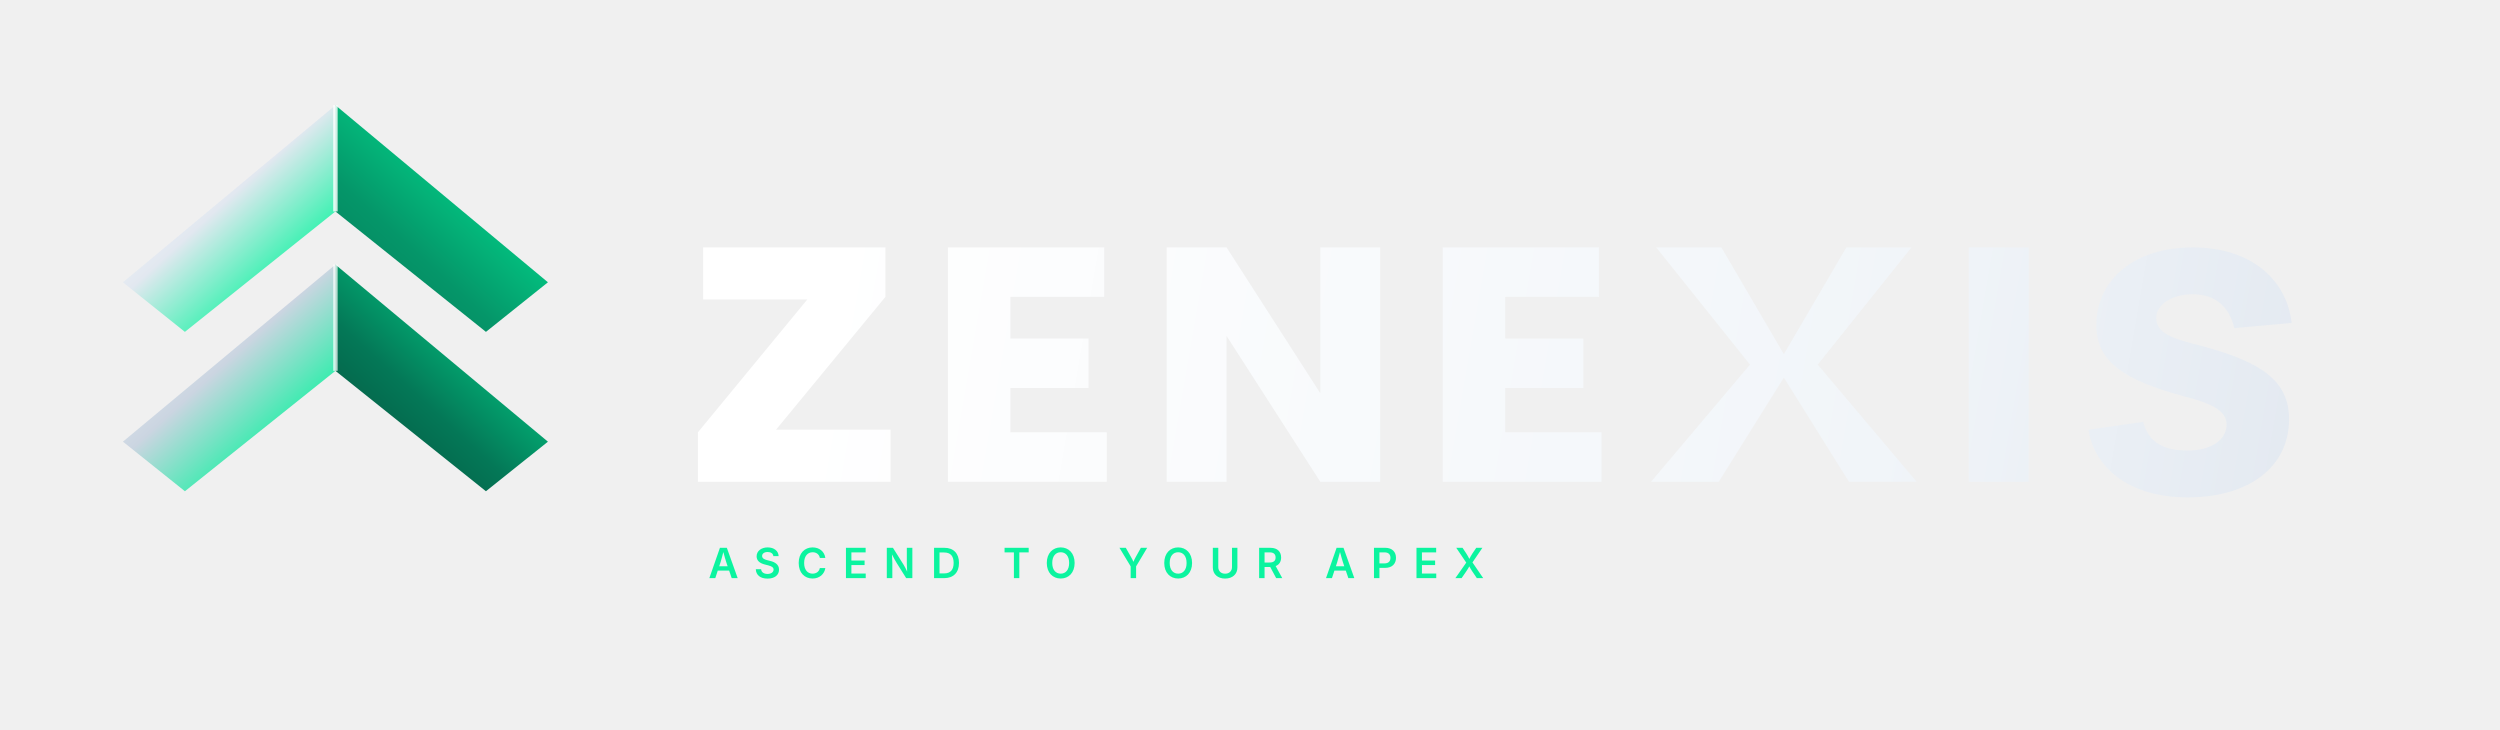
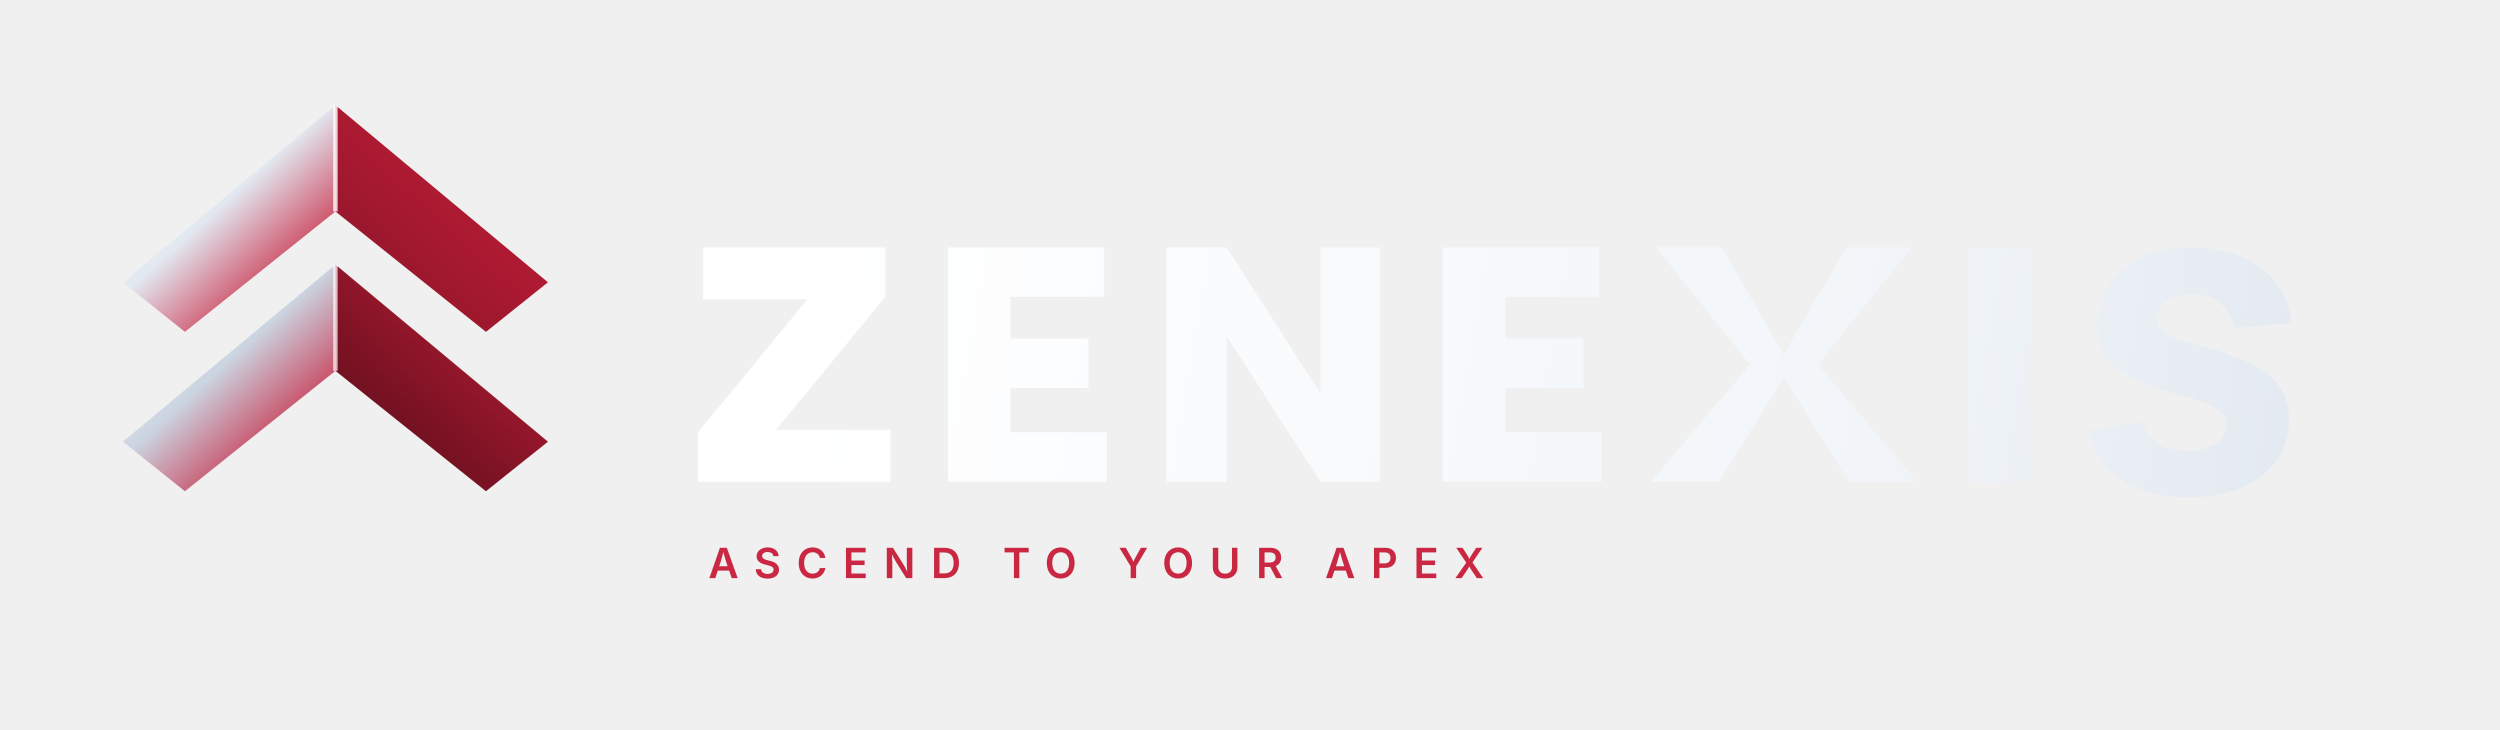
<svg xmlns="http://www.w3.org/2000/svg" viewBox="0 0 960 280" fill="none">
  <defs>
    <linearGradient id="logoUpLeft" x1="50" y1="40" x2="160" y2="160" gradientUnits="userSpaceOnUse">
      <stop offset="0%" stop-color="#FFFFFF" />
      <stop offset="40%" stop-color="#E2E8F0" />
-       <stop offset="80%" stop-color="#00F59B" />
-       <stop offset="100%" stop-color="#059669" />
+       <stop offset="80%" stop-color="#C81E3A" />
+       <stop offset="100%" stop-color="#A0182E" />
    </linearGradient>
    <linearGradient id="logoUpRight" x1="270" y1="40" x2="160" y2="160" gradientUnits="userSpaceOnUse">
-       <stop offset="0%" stop-color="#00F59B" />
-       <stop offset="60%" stop-color="#059669" />
-       <stop offset="100%" stop-color="#047857" />
+       <stop offset="0%" stop-color="#C81E3A" />
+       <stop offset="60%" stop-color="#A0182E" />
+       <stop offset="100%" stop-color="#7F1325" />
    </linearGradient>
    <linearGradient id="logoDownLeft" x1="50" y1="120" x2="160" y2="240" gradientUnits="userSpaceOnUse">
      <stop offset="0%" stop-color="#F8FAFC" />
      <stop offset="45%" stop-color="#CBD5E1" />
-       <stop offset="85%" stop-color="#00F59B" />
-       <stop offset="100%" stop-color="#047857" />
+       <stop offset="85%" stop-color="#C81E3A" />
+       <stop offset="100%" stop-color="#7F1325" />
    </linearGradient>
    <linearGradient id="logoDownRight" x1="270" y1="120" x2="160" y2="240" gradientUnits="userSpaceOnUse">
-       <stop offset="0%" stop-color="#00F59B" />
-       <stop offset="60%" stop-color="#047857" />
-       <stop offset="100%" stop-color="#064E3B" />
+       <stop offset="0%" stop-color="#C81E3A" />
+       <stop offset="60%" stop-color="#7F1325" />
+       <stop offset="100%" stop-color="#560D19" />
    </linearGradient>
    <linearGradient id="textGrad" x1="320" y1="80" x2="900" y2="180" gradientUnits="userSpaceOnUse">
      <stop offset="0%" stop-color="#FFFFFF" />
      <stop offset="70%" stop-color="#F1F5F9" />
      <stop offset="100%" stop-color="#E2E8F0" />
    </linearGradient>
  </defs>
  <g transform="translate(20, 20) scale(0.68)">
    <path d="M 160 30 L 40 130 L 75 158 L 160 90 Z" fill="url(#logoUpLeft)" />
    <path d="M 160 30 L 280 130 L 245 158 L 160 90 Z" fill="url(#logoUpRight)" />
    <path d="M 160 30 L 160 90" stroke="#FFFFFF" stroke-width="2.5" opacity="0.8" />
    <path d="M 160 120 L 40 220 L 75 248 L 160 180 Z" fill="url(#logoDownLeft)" />
    <path d="M 160 120 L 280 220 L 245 248 L 160 180 Z" fill="url(#logoDownRight)" />
    <path d="M 160 120 L 160 180" stroke="#FFFFFF" stroke-width="2.5" opacity="0.7" />
  </g>
  <g fill="url(#textGrad)">
    <path d="M 270 95 L 340 95 L 340 114 L 298 165 L 342 165 L 342 185 L 268 185 L 268 166 L 310 115 L 270 115 Z" />
    <path d="M 364 95 L 424 95 L 424 114 L 388 114 L 388 130 L 418 130 L 418 149 L 388 149 L 388 166 L 425 166 L 425 185 L 364 185 Z" />
    <path d="M 448 95 L 471 95 L 507 151 L 507 95 L 530 95 L 530 185 L 507 185 L 471 129 L 471 185 L 448 185 Z" />
    <path d="M 554 95 L 614 95 L 614 114 L 578 114 L 578 130 L 608 130 L 608 149 L 578 149 L 578 166 L 615 166 L 615 185 L 554 185 Z" />
    <path d="M 636 95 L 661 95 L 685 136 L 709 95 L 734 95 L 698 140 L 736 185 L 710 185 L 685 145 L 660 185 L 634 185 L 672 140 Z" />
    <path d="M 756 95 L 779 95 L 779 185 L 756 185 Z" />
    <path d="M 802 165 L 823 162 C 825 170 831 173 840 173 C 849 173 855 169 855 163 C 855 158 850 155 838 152 C 816 146 805 139 805 125 C 805 107 820 95 842 95 C 864 95 878 107 880 124 L 858 126 C 856 118 851 113 842 113 C 834 113 828 117 828 122 C 828 128 834 130 846 133 C 868 139 879 146 879 161 C 879 179 864 191 840 191 C 817 191 804 179 802 165 Z" />
  </g>
-   <text x="272" y="222" font-family="'Inter', sans-serif" font-size="16" font-weight="600" letter-spacing="6" fill="#00F59B" opacity="0.95">ASCEND TO YOUR APEX</text>
+   <text x="272" y="222" font-family="'Inter', sans-serif" font-size="16" font-weight="600" letter-spacing="6" fill="#C81E3A" opacity="0.95">ASCEND TO YOUR APEX</text>
</svg>
